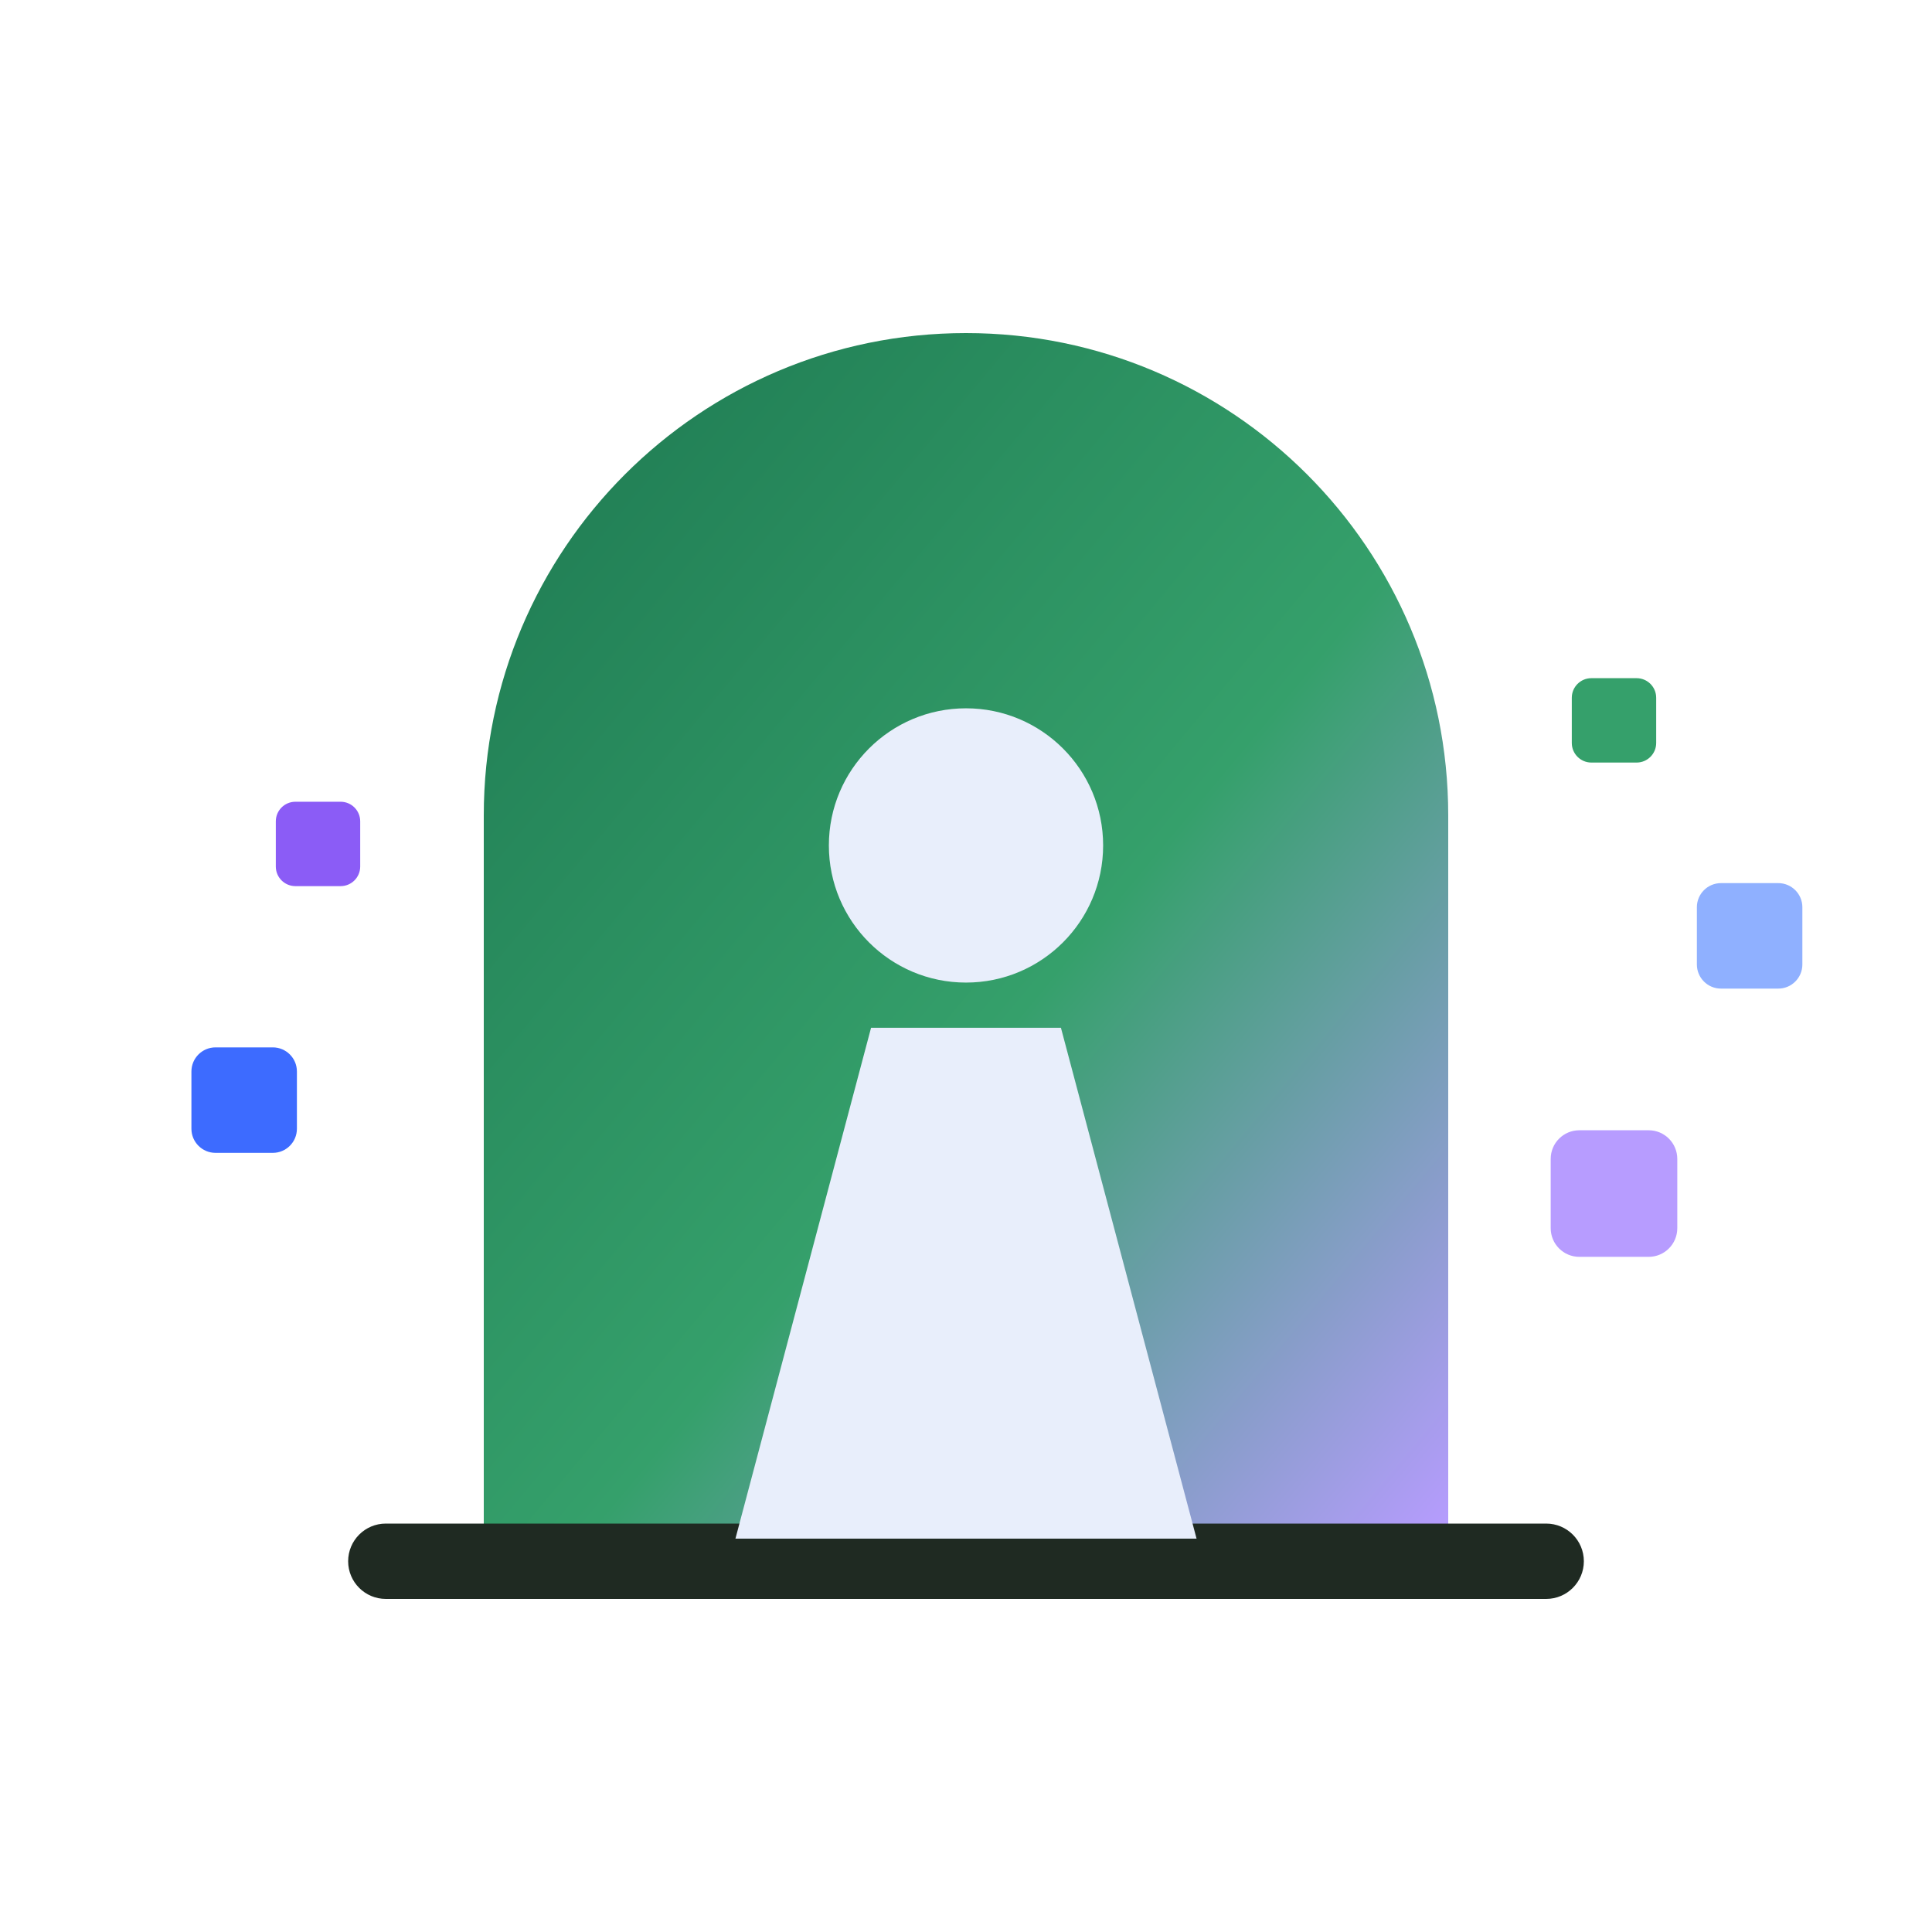
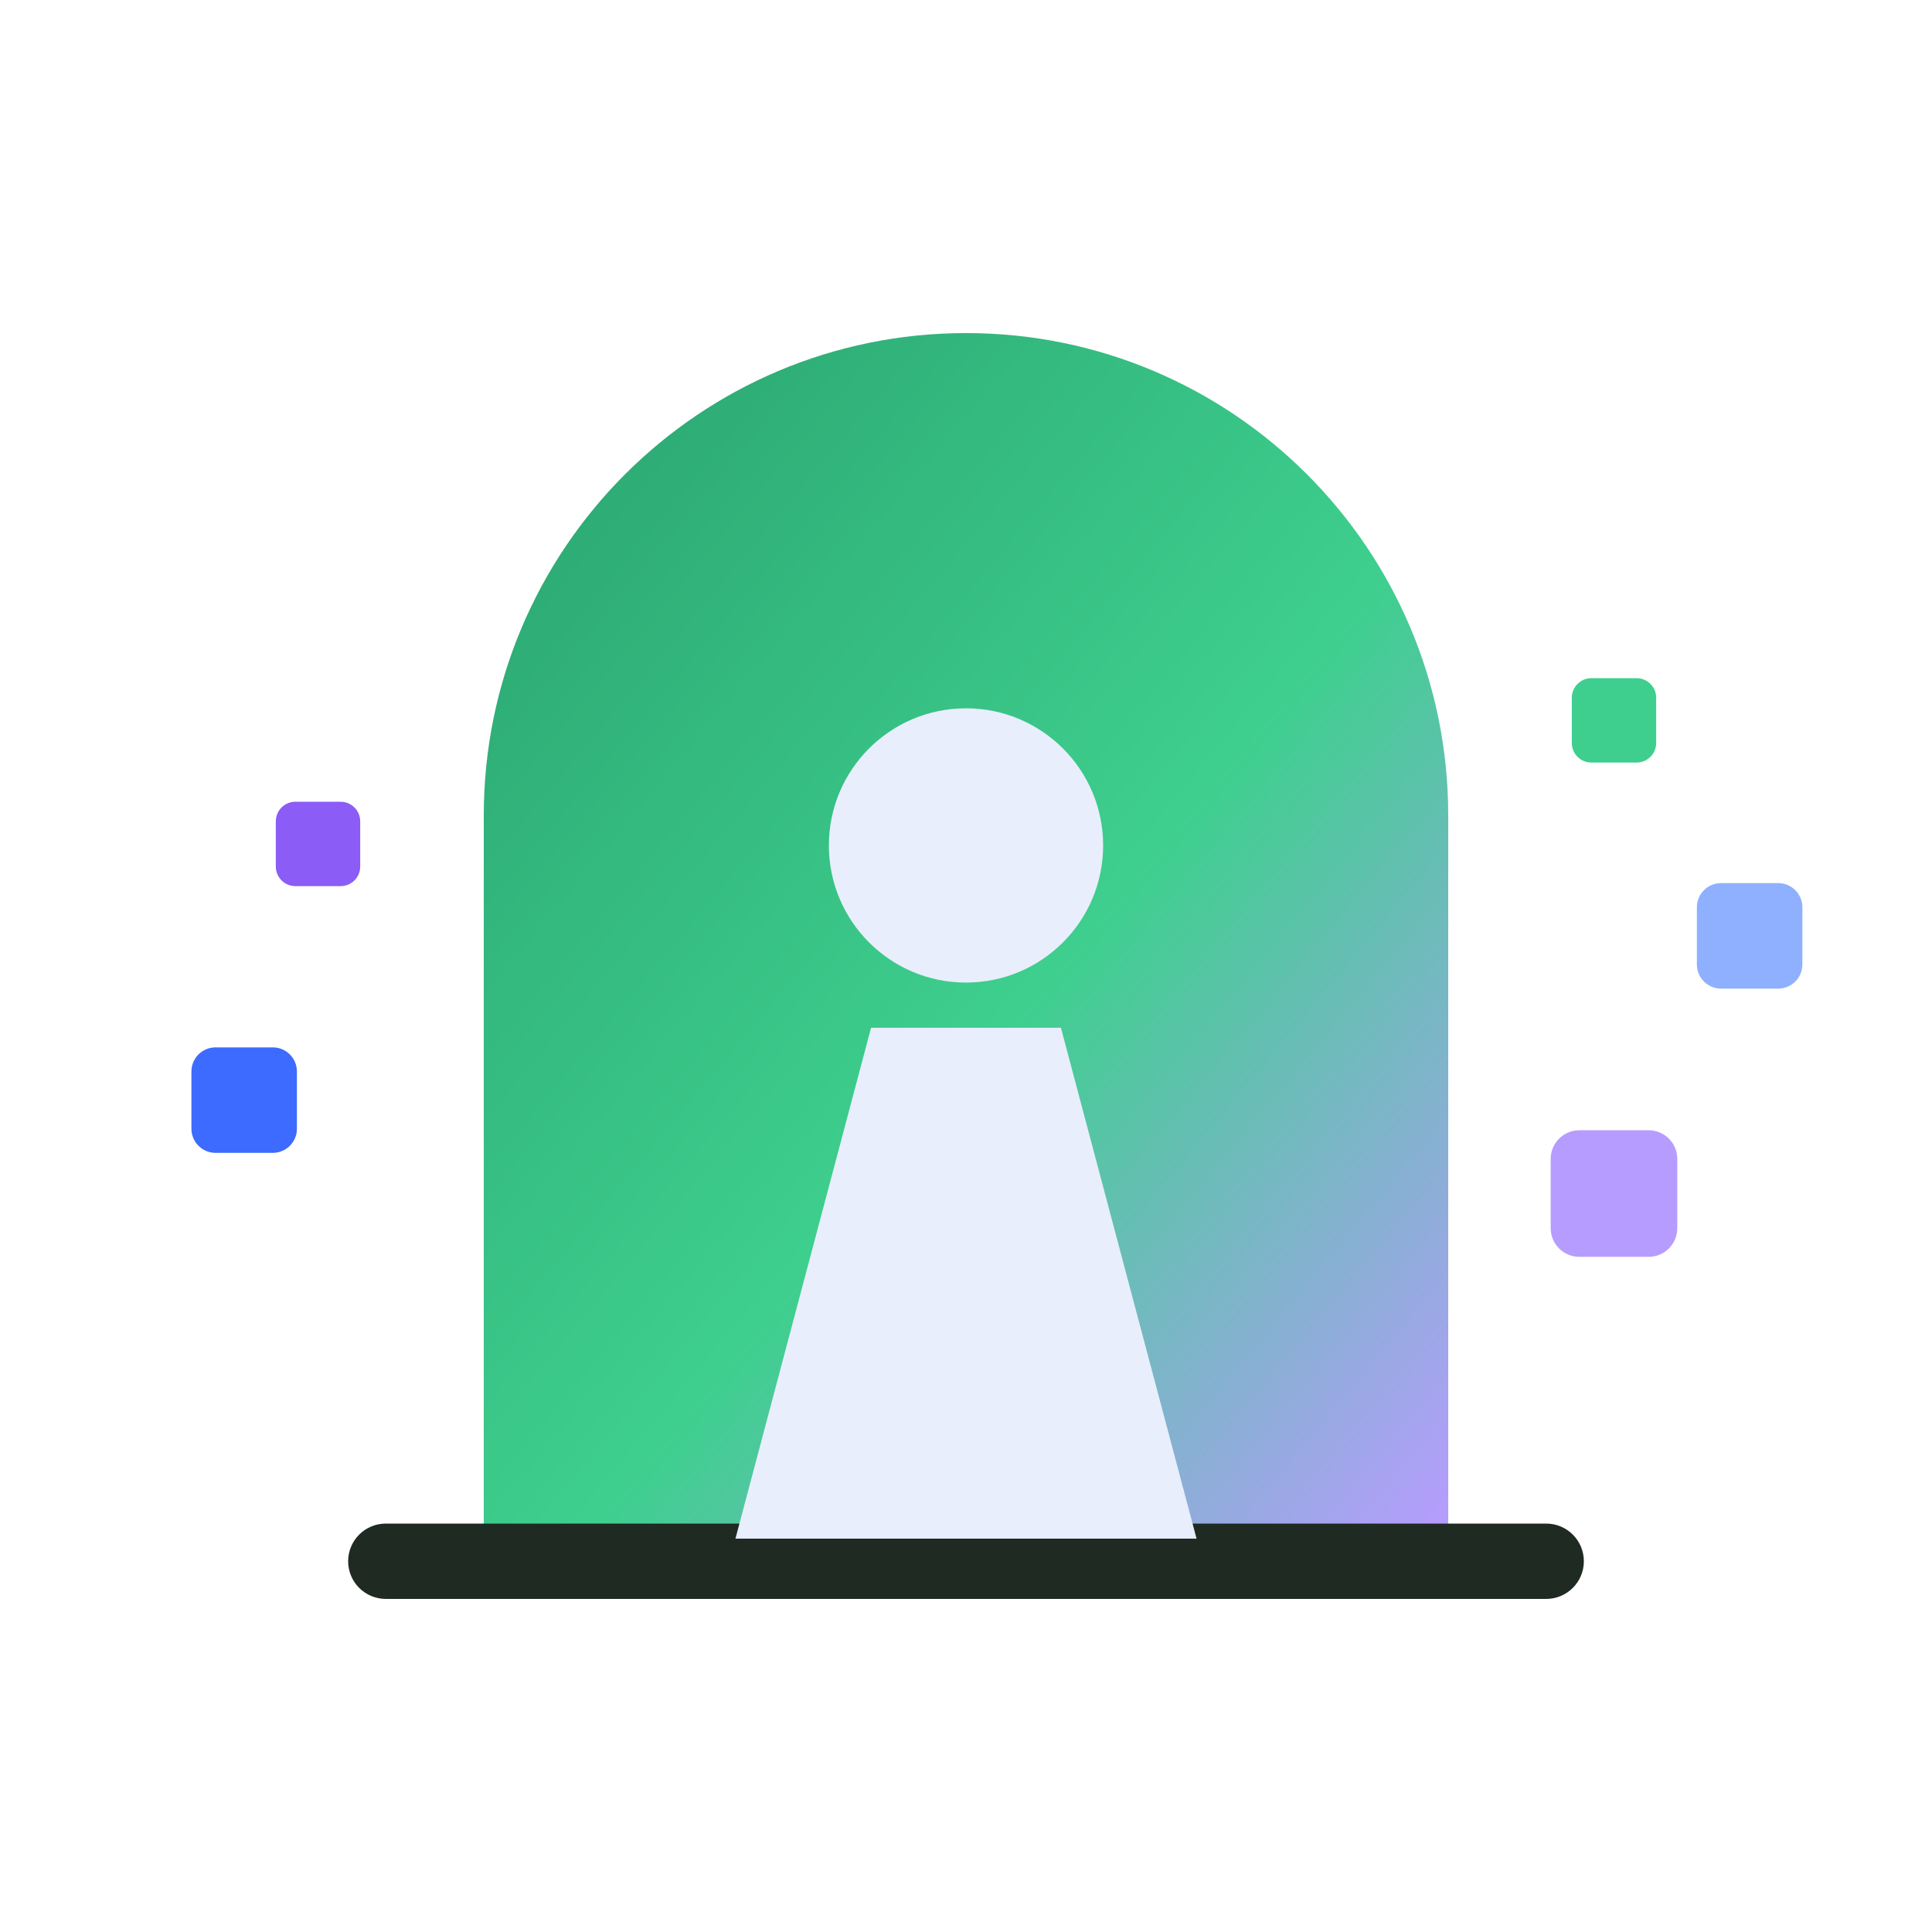
<svg xmlns="http://www.w3.org/2000/svg" viewBox="0 0 100 100" role="img" aria-label="إيلان دول | EILAN DOLL">
  <defs>
    <linearGradient id="arch" x1="0.05" y1="0" x2="1" y2="1">
-       <stop offset="0" stop-color="#1E7A52" />
-       <stop offset="0.55" stop-color="#35A06B" />
+       <stop offset="0" stop-color="#2AA470" />
+       <stop offset="0.55" stop-color="#3ECF8E" />
      <stop offset="1" stop-color="#B79CFF" />
    </linearGradient>
  </defs>
  <g transform="translate(50 50) scale(0.78) translate(-50 -50)">
    <path d="M18 88 V40 A32 32 0 0 1 82 40 V88 Z" fill="url(#arch)" />
    <rect x="9" y="87" width="82" height="5" rx="2.5" fill="#1F2A22" />
    <circle cx="50" cy="42" r="9.1" fill="#E8EEFB" />
    <polygon points="43.7,54.1 56.3,54.1 65.3,88 34.7,88" fill="#E8EEFB" />
    <rect x="4.2" y="39.1" width="5.6" height="5.6" rx="1.3" fill="#8B5CF6" />
    <rect x="-1.4" y="55.4" width="7" height="7" rx="1.6" fill="#3D6BFF" />
-     <rect x="90.2" y="30.9" width="5.6" height="5.6" rx="1.3" fill="#35A06B" />
+     <rect x="90.2" y="30.9" width="5.6" height="5.6" rx="1.3" fill="#3ECF8E" />
    <rect x="98.5" y="44.5" width="7" height="7" rx="1.6" fill="#8FB0FF" />
    <rect x="88.8" y="60.9" width="8.4" height="8.4" rx="1.9" fill="#B79CFF" />
  </g>
</svg>
